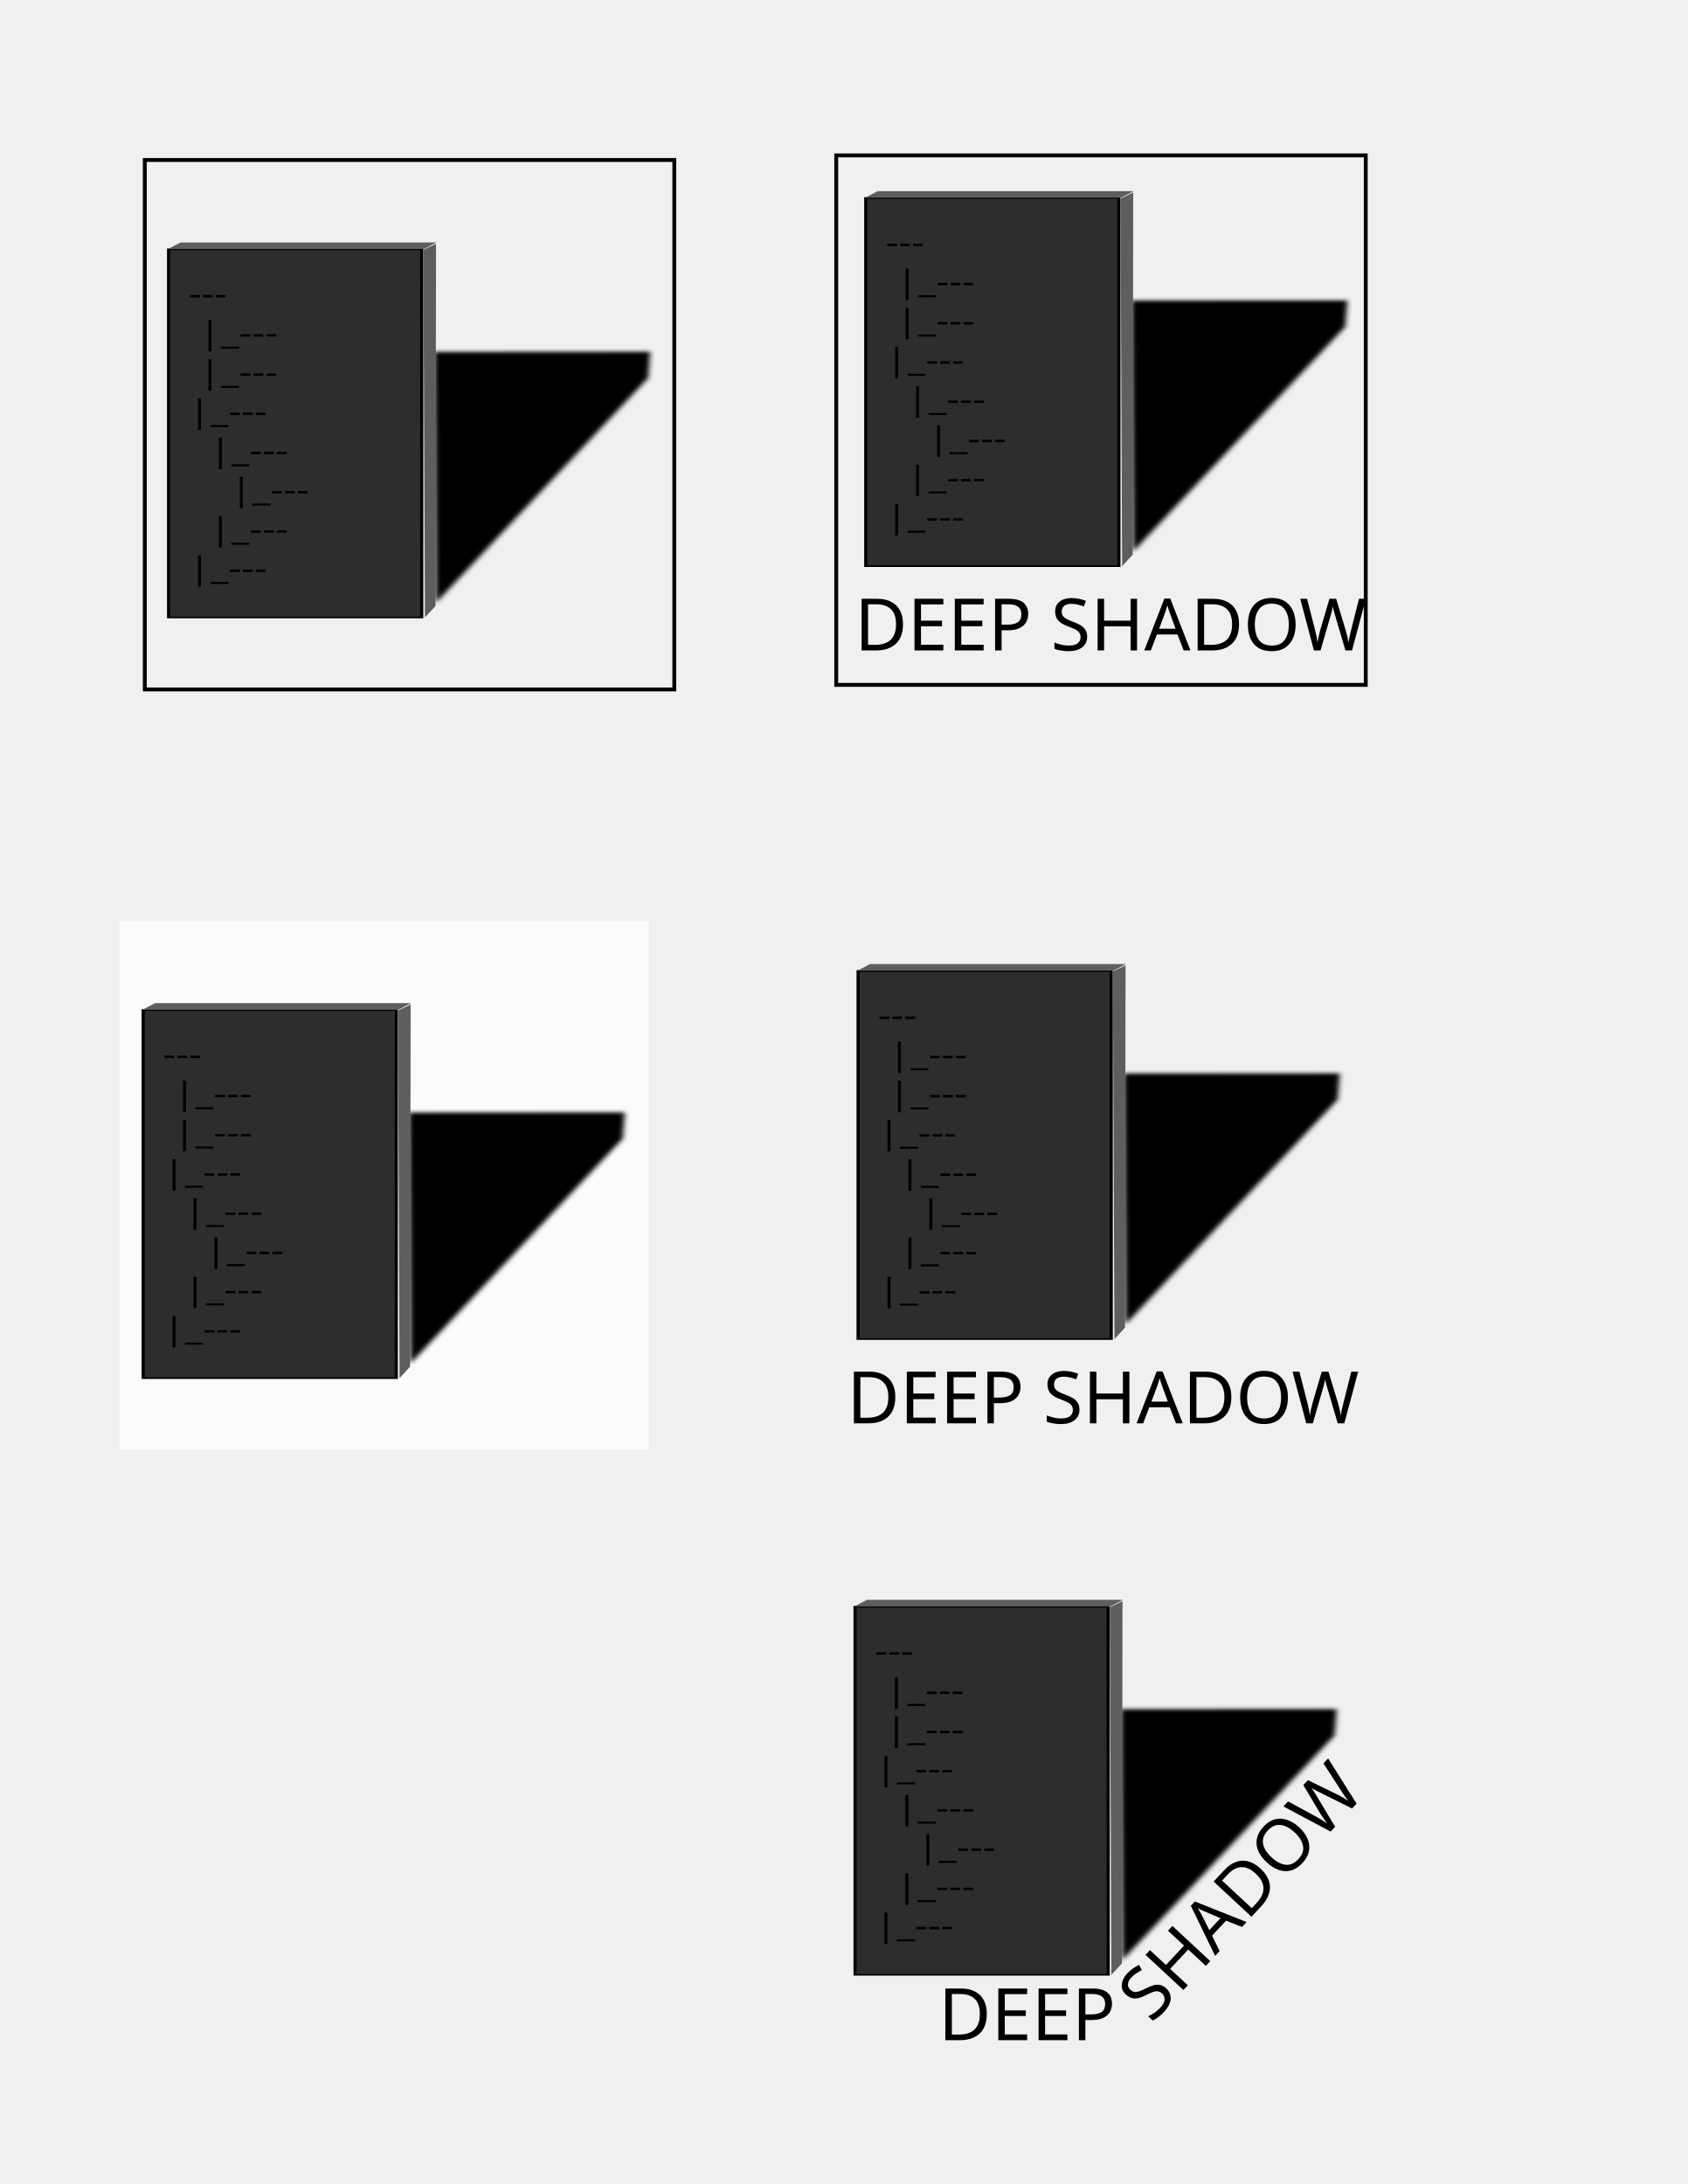
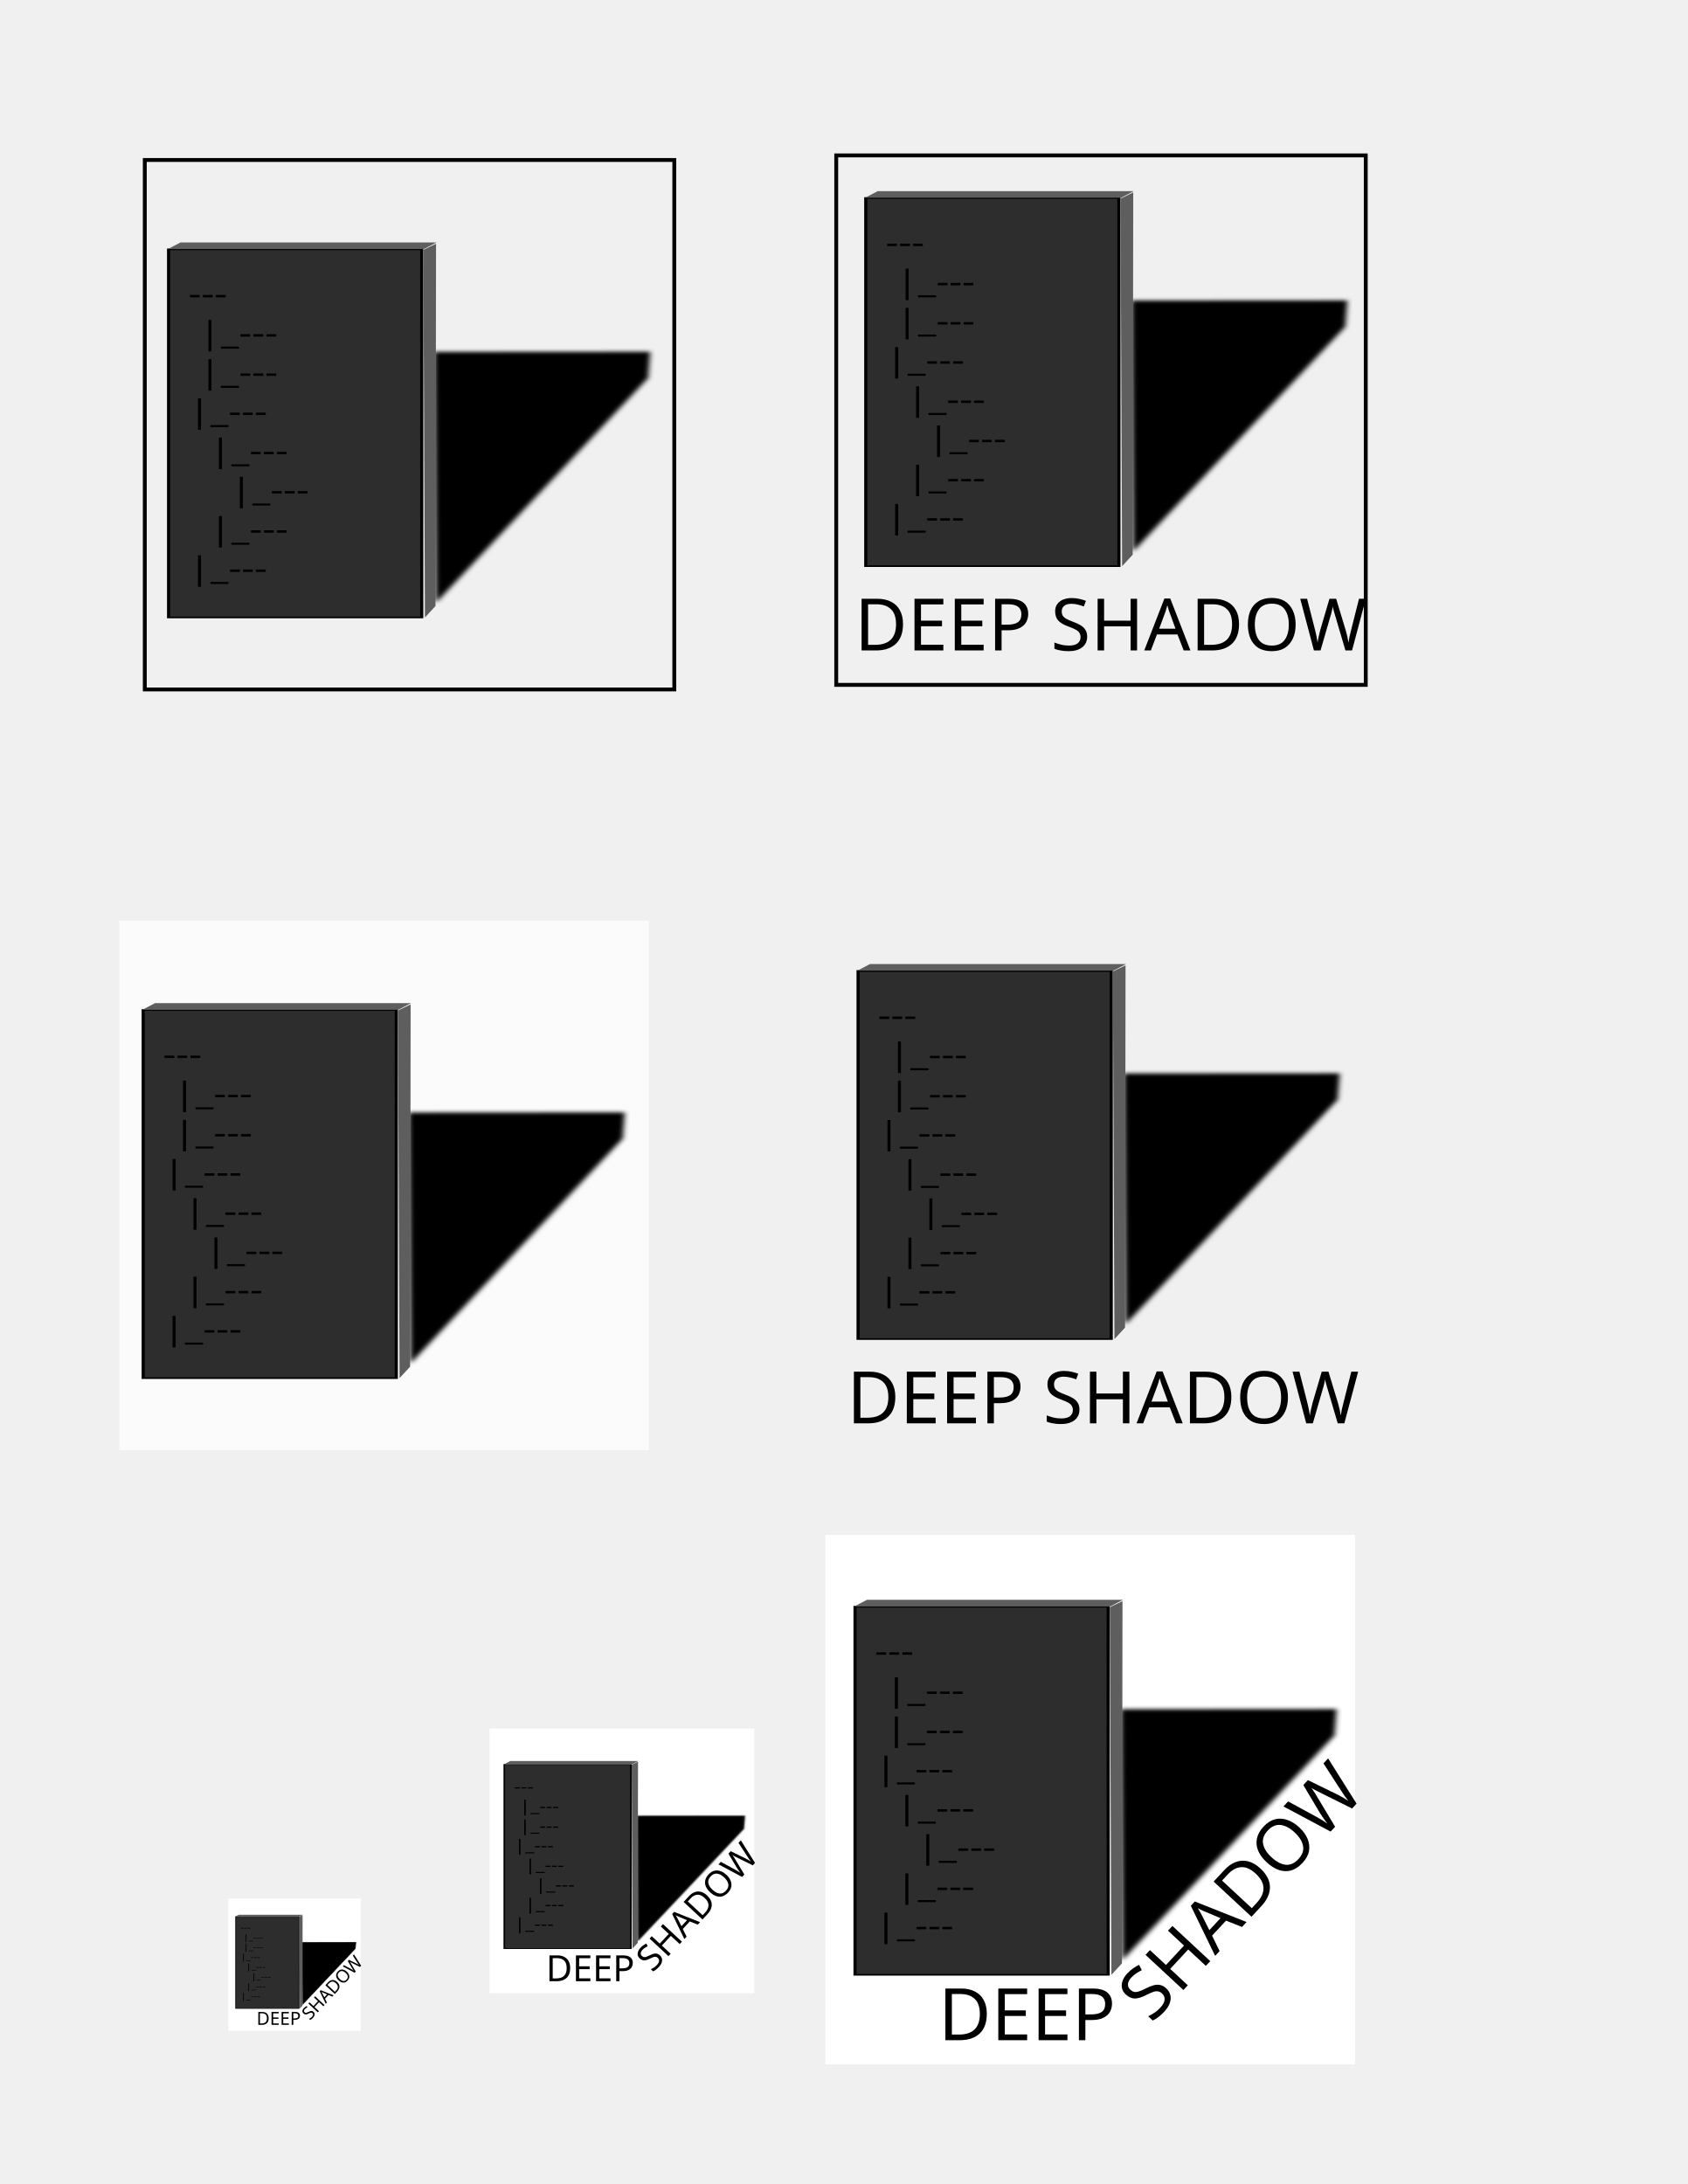
<svg xmlns="http://www.w3.org/2000/svg" width="8.5in" height="11in" viewBox="0 0 215.9 279.4" version="1.1" id="svg8">
  <defs id="defs2">
    <filter style="color-interpolation-filters:sRGB" id="filter1091" x="-0.029" width="1.059" y="-0.02" height="1.039">
      <feGaussianBlur stdDeviation="0.275" id="feGaussianBlur1093" />
    </filter>
    <filter style="color-interpolation-filters:sRGB" id="filter1095" x="-0.029" width="1.059" y="-0.02" height="1.039">
      <feGaussianBlur stdDeviation="0.275" id="feGaussianBlur1097" />
    </filter>
    <filter style="color-interpolation-filters:sRGB" id="filter1095-1" x="-0.029" width="1.059" y="-0.02" height="1.039">
      <feGaussianBlur stdDeviation="0.275" id="feGaussianBlur1097-2" />
    </filter>
    <filter style="color-interpolation-filters:sRGB" id="filter1091-4" x="-0.029" width="1.059" y="-0.02" height="1.039">
      <feGaussianBlur stdDeviation="0.275" id="feGaussianBlur1093-6" />
    </filter>
    <filter style="color-interpolation-filters:sRGB" id="filter1095-1-8" x="-0.029" width="1.059" y="-0.02" height="1.039">
      <feGaussianBlur stdDeviation="0.275" id="feGaussianBlur1097-2-9" />
+     </filter>
+     <filter style="color-interpolation-filters:sRGB" id="filter1095-1-8-9" x="-0.029" width="1.059" y="-0.02" height="1.039">
+       <feGaussianBlur stdDeviation="0.275" id="feGaussianBlur1097-2-9-1" />
+     </filter>
+     <filter style="color-interpolation-filters:sRGB" id="filter1095-1-8-6" x="-0.029" width="1.059" y="-0.02" height="1.039">
+       <feGaussianBlur stdDeviation="0.275" id="feGaussianBlur1097-2-9-0" />
    </filter>
  </defs>
  <g id="layer1" transform="translate(0,-17.6)">
    <rect style="opacity:1;fill:none;fill-opacity:1;stroke:#000000;stroke-width:0.494;stroke-linecap:round;stroke-miterlimit:4;stroke-dasharray:none;stroke-dashoffset:0;stroke-opacity:1" id="rect877-0" width="67.733" height="67.733" x="18.521" y="38.067" ry="0" />
    <path style="fill:#000000;fill-opacity:1;stroke:#000000;stroke-width:0.267px;stroke-linecap:butt;stroke-linejoin:miter;stroke-opacity:1;filter:url(#filter1091)" d="m 64.656,156.052 22.124,-30.17 0.208,-3.37 -22.493,0.016" id="path836-6" transform="matrix(1.220704,0,0,0.9483458,-23.19196,-53.46187)" />
    <g id="g897-1" transform="matrix(1.012688,0,0,0.7891207,-15.46606,-27.46534)">
      <g style="stroke:#585858;stroke-opacity:1" transform="matrix(1.203844,0,0,0.8059194,-6.808852,29.24007)" id="g849-5">
        <rect style="opacity:1;fill:#2d2d2d;fill-opacity:1;stroke:#000000;stroke-width:0.329;stroke-linecap:round;stroke-miterlimit:4;stroke-dasharray:none;stroke-dashoffset:0;stroke-opacity:1" id="rect828-9" width="26.562" height="74.052" x="36.03" y="84.737" />
      </g>
      <text id="text861-4" y="106.488" x="39.063" style="font-style:normal;font-variant:normal;font-weight:normal;font-stretch:normal;font-size:5.087px;line-height:1.25;font-family:'OCR A Extended';-inkscape-font-specification:'OCR A Extended';letter-spacing:0px;word-spacing:0px;fill:#000000;fill-opacity:1;stroke:none;stroke-width:0.318" xml:space="preserve">
        <tspan style="stroke-width:0.318" y="106.488" x="39.063" id="tspan859-0">---</tspan>
        <tspan id="tspan863-4" style="stroke-width:0.318" y="112.847" x="39.063"> |_---</tspan>
        <tspan id="tspan865-8" style="stroke-width:0.318" y="119.206" x="39.063"> |_---</tspan>
        <tspan id="tspan867-6" style="stroke-width:0.318" y="125.564" x="39.063">|_---</tspan>
        <tspan id="tspan869-3" style="stroke-width:0.318" y="131.923" x="39.063">  |_---</tspan>
        <tspan id="tspan871-3" style="stroke-width:0.318" y="138.282" x="39.063">    |_---</tspan>
        <tspan id="tspan873-1" style="stroke-width:0.318" y="144.641" x="39.063">  |_---</tspan>
        <tspan id="tspan875-4" style="stroke-width:0.318" y="151" x="39.063">|_---</tspan>
      </text>
      <g id="g865-8">
        <g id="g988" style="fill:#5e5e5e;fill-opacity:1">
          <path id="rect849-8" d="m 38.07,96.414 h 32.34 l -1.587,1.069 H 36.482 Z" style="opacity:1;fill:#5e5e5e;fill-opacity:1;stroke:none;stroke-width:0.432;stroke-linecap:round;stroke-miterlimit:4;stroke-dasharray:none;stroke-dashoffset:0;stroke-opacity:1" />
          <path style="opacity:1;fill:#5e5e5e;fill-opacity:1;stroke:none;stroke-width:0.432;stroke-linecap:round;stroke-miterlimit:4;stroke-dasharray:none;stroke-dashoffset:0;stroke-opacity:1" d="m 68.747,97.609 0.2,59.601 1.336,-1.855 0.067,-58.732 z" id="path861-0" />
        </g>
      </g>
    </g>
    <rect style="opacity:1;fill:none;fill-opacity:1;stroke:#000000;stroke-width:0.494;stroke-linecap:round;stroke-miterlimit:4;stroke-dasharray:none;stroke-dashoffset:0;stroke-opacity:1" id="rect877-0-3" width="67.733" height="67.733" x="106.967" y="37.482" />
    <text xml:space="preserve" style="font-style:normal;font-variant:normal;font-weight:normal;font-stretch:normal;font-size:9.272px;line-height:1.25;font-family:'OCR A Extended';-inkscape-font-specification:'OCR A Extended';letter-spacing:0px;word-spacing:0px;fill:#000000;fill-opacity:1;stroke:none;stroke-width:0.58" x="109.303" y="100.812" id="text984">
      <tspan id="tspan982" x="109.303" y="100.812" style="stroke-width:0.58">DEEP SHADOW</tspan>
    </text>
    <path style="fill:#000000;fill-opacity:1;stroke:#000000;stroke-width:0.267px;stroke-linecap:butt;stroke-linejoin:miter;stroke-opacity:1;filter:url(#filter1095)" d="m 64.656,156.052 22.124,-30.17 0.208,-3.37 -22.493,0.016" id="path836-6-9" transform="matrix(1.220704,0,0,0.9483458,65.98833,-60.02489)" />
    <g id="g897-1-9" transform="matrix(1.012688,0,0,0.7891207,73.71423,-34.02836)">
      <g style="stroke:#585858;stroke-opacity:1" transform="matrix(1.203844,0,0,0.8059194,-6.808852,29.24007)" id="g849-5-6">
        <rect style="opacity:1;fill:#2d2d2d;fill-opacity:1;stroke:#000000;stroke-width:0.329;stroke-linecap:round;stroke-miterlimit:4;stroke-dasharray:none;stroke-dashoffset:0;stroke-opacity:1" id="rect828-9-4" width="26.562" height="74.052" x="36.03" y="84.737" />
      </g>
      <text id="text861-4-9" y="106.488" x="39.063" style="font-style:normal;font-variant:normal;font-weight:normal;font-stretch:normal;font-size:5.087px;line-height:1.25;font-family:'OCR A Extended';-inkscape-font-specification:'OCR A Extended';letter-spacing:0px;word-spacing:0px;fill:#000000;fill-opacity:1;stroke:none;stroke-width:0.318" xml:space="preserve">
        <tspan style="stroke-width:0.318" y="106.488" x="39.063" id="tspan859-0-0">---</tspan>
        <tspan id="tspan863-4-3" style="stroke-width:0.318" y="112.847" x="39.063"> |_---</tspan>
        <tspan id="tspan865-8-4" style="stroke-width:0.318" y="119.206" x="39.063"> |_---</tspan>
        <tspan id="tspan867-6-6" style="stroke-width:0.318" y="125.564" x="39.063">|_---</tspan>
        <tspan id="tspan869-3-0" style="stroke-width:0.318" y="131.923" x="39.063">  |_---</tspan>
        <tspan id="tspan871-3-4" style="stroke-width:0.318" y="138.282" x="39.063">    |_---</tspan>
        <tspan id="tspan873-1-2" style="stroke-width:0.318" y="144.641" x="39.063">  |_---</tspan>
        <tspan id="tspan875-4-4" style="stroke-width:0.318" y="151" x="39.063">|_---</tspan>
      </text>
      <g id="g865-8-3">
        <g id="g988-3" style="fill:#5e5e5e;fill-opacity:1">
          <path id="rect849-8-6" d="m 38.07,96.414 h 32.34 l -1.587,1.069 H 36.482 Z" style="opacity:1;fill:#5e5e5e;fill-opacity:1;stroke:none;stroke-width:0.432;stroke-linecap:round;stroke-miterlimit:4;stroke-dasharray:none;stroke-dashoffset:0;stroke-opacity:1" />
          <path style="opacity:1;fill:#5e5e5e;fill-opacity:1;stroke:none;stroke-width:0.432;stroke-linecap:round;stroke-miterlimit:4;stroke-dasharray:none;stroke-dashoffset:0;stroke-opacity:1" d="m 68.747,97.609 0.2,59.601 1.336,-1.855 0.067,-58.732 z" id="path861-0-9" />
        </g>
      </g>
    </g>
    <text xml:space="preserve" style="font-style:normal;font-variant:normal;font-weight:normal;font-stretch:normal;font-size:9.272px;line-height:1.25;font-family:'OCR A Extended';-inkscape-font-specification:'OCR A Extended';letter-spacing:0px;word-spacing:0px;fill:#000000;fill-opacity:1;stroke:none;stroke-width:0.58" x="108.32" y="199.69" id="text984-3">
      <tspan id="tspan982-6" x="108.32" y="199.69" style="stroke-width:0.58">DEEP SHADOW</tspan>
    </text>
    <path style="fill:#000000;fill-opacity:1;stroke:#000000;stroke-width:0.267px;stroke-linecap:butt;stroke-linejoin:miter;stroke-opacity:1;filter:url(#filter1095-1)" d="m 64.656,156.052 22.124,-30.17 0.208,-3.37 -22.493,0.016" id="path836-6-9-9" transform="matrix(1.220704,0,0,0.9483458,65.00559,38.85368)" />
    <g id="g897-1-9-5" transform="matrix(1.012688,0,0,0.7891207,72.7315,64.85021)">
      <g style="stroke:#585858;stroke-opacity:1" transform="matrix(1.203844,0,0,0.8059194,-6.808852,29.24007)" id="g849-5-6-9">
        <rect style="opacity:1;fill:#2d2d2d;fill-opacity:1;stroke:#000000;stroke-width:0.329;stroke-linecap:round;stroke-miterlimit:4;stroke-dasharray:none;stroke-dashoffset:0;stroke-opacity:1" id="rect828-9-4-6" width="26.562" height="74.052" x="36.03" y="84.737" />
      </g>
      <text id="text861-4-9-9" y="106.488" x="39.063" style="font-style:normal;font-variant:normal;font-weight:normal;font-stretch:normal;font-size:5.087px;line-height:1.25;font-family:'OCR A Extended';-inkscape-font-specification:'OCR A Extended';letter-spacing:0px;word-spacing:0px;fill:#000000;fill-opacity:1;stroke:none;stroke-width:0.318" xml:space="preserve">
        <tspan style="stroke-width:0.318" y="106.488" x="39.063" id="tspan859-0-0-4">---</tspan>
        <tspan id="tspan863-4-3-7" style="stroke-width:0.318" y="112.847" x="39.063"> |_---</tspan>
        <tspan id="tspan865-8-4-1" style="stroke-width:0.318" y="119.206" x="39.063"> |_---</tspan>
        <tspan id="tspan867-6-6-8" style="stroke-width:0.318" y="125.564" x="39.063">|_---</tspan>
        <tspan id="tspan869-3-0-8" style="stroke-width:0.318" y="131.923" x="39.063">  |_---</tspan>
        <tspan id="tspan871-3-4-3" style="stroke-width:0.318" y="138.282" x="39.063">    |_---</tspan>
        <tspan id="tspan873-1-2-7" style="stroke-width:0.318" y="144.641" x="39.063">  |_---</tspan>
        <tspan id="tspan875-4-4-0" style="stroke-width:0.318" y="151" x="39.063">|_---</tspan>
      </text>
      <g id="g865-8-3-2">
        <g id="g988-3-6" style="fill:#5e5e5e;fill-opacity:1">
          <path id="rect849-8-6-4" d="m 38.07,96.414 h 32.34 l -1.587,1.069 H 36.482 Z" style="opacity:1;fill:#5e5e5e;fill-opacity:1;stroke:none;stroke-width:0.432;stroke-linecap:round;stroke-miterlimit:4;stroke-dasharray:none;stroke-dashoffset:0;stroke-opacity:1" />
          <path style="opacity:1;fill:#5e5e5e;fill-opacity:1;stroke:none;stroke-width:0.432;stroke-linecap:round;stroke-miterlimit:4;stroke-dasharray:none;stroke-dashoffset:0;stroke-opacity:1" d="m 68.747,97.609 0.2,59.601 1.336,-1.855 0.067,-58.732 z" id="path861-0-9-0" />
        </g>
      </g>
    </g>
    <rect style="opacity:1;fill:#fbfbfb;fill-opacity:1;stroke:none;stroke-width:0.494;stroke-linecap:round;stroke-miterlimit:4;stroke-dasharray:none;stroke-dashoffset:0;stroke-opacity:1" id="rect877-0-30" width="67.733" height="67.733" x="15.27" y="135.377" ry="0" />
    <path style="fill:#000000;fill-opacity:1;stroke:#000000;stroke-width:0.267px;stroke-linecap:butt;stroke-linejoin:miter;stroke-opacity:1;filter:url(#filter1091-4)" d="m 64.656,156.052 22.124,-30.17 0.208,-3.37 -22.493,0.016" id="path836-6-7" transform="matrix(1.220704,0,0,0.9483458,-26.44257,43.84822)" />
    <g id="g897-1-6" transform="matrix(1.012688,0,0,0.7891207,-18.71666,69.84475)">
      <g style="stroke:#585858;stroke-opacity:1" transform="matrix(1.203844,0,0,0.8059194,-6.808852,29.24007)" id="g849-5-8">
        <rect style="opacity:1;fill:#2d2d2d;fill-opacity:1;stroke:#000000;stroke-width:0.329;stroke-linecap:round;stroke-miterlimit:4;stroke-dasharray:none;stroke-dashoffset:0;stroke-opacity:1" id="rect828-9-41" width="26.562" height="74.052" x="36.03" y="84.737" />
      </g>
      <text id="text861-4-0" y="106.488" x="39.063" style="font-style:normal;font-variant:normal;font-weight:normal;font-stretch:normal;font-size:5.087px;line-height:1.25;font-family:'OCR A Extended';-inkscape-font-specification:'OCR A Extended';letter-spacing:0px;word-spacing:0px;fill:#000000;fill-opacity:1;stroke:none;stroke-width:0.318" xml:space="preserve">
        <tspan style="stroke-width:0.318" y="106.488" x="39.063" id="tspan859-0-7">---</tspan>
        <tspan id="tspan863-4-1" style="stroke-width:0.318" y="112.847" x="39.063"> |_---</tspan>
        <tspan id="tspan865-8-2" style="stroke-width:0.318" y="119.206" x="39.063"> |_---</tspan>
        <tspan id="tspan867-6-8" style="stroke-width:0.318" y="125.564" x="39.063">|_---</tspan>
        <tspan id="tspan869-3-6" style="stroke-width:0.318" y="131.923" x="39.063">  |_---</tspan>
        <tspan id="tspan871-3-8" style="stroke-width:0.318" y="138.282" x="39.063">    |_---</tspan>
        <tspan id="tspan873-1-28" style="stroke-width:0.318" y="144.641" x="39.063">  |_---</tspan>
        <tspan id="tspan875-4-5" style="stroke-width:0.318" y="151" x="39.063">|_---</tspan>
      </text>
      <g id="g865-8-1">
        <g id="g988-6" style="fill:#5e5e5e;fill-opacity:1">
          <path id="rect849-8-5" d="m 38.07,96.414 h 32.34 l -1.587,1.069 H 36.482 Z" style="opacity:1;fill:#5e5e5e;fill-opacity:1;stroke:none;stroke-width:0.432;stroke-linecap:round;stroke-miterlimit:4;stroke-dasharray:none;stroke-dashoffset:0;stroke-opacity:1" />
          <path style="opacity:1;fill:#5e5e5e;fill-opacity:1;stroke:none;stroke-width:0.432;stroke-linecap:round;stroke-miterlimit:4;stroke-dasharray:none;stroke-dashoffset:0;stroke-opacity:1" d="m 68.747,97.609 0.2,59.601 1.336,-1.855 0.067,-58.732 z" id="path861-0-6" />
        </g>
      </g>
    </g>
-     <text xml:space="preserve" style="font-style:normal;font-variant:normal;font-weight:normal;font-stretch:normal;font-size:9.272px;line-height:1.25;font-family:'OCR A Extended';-inkscape-font-specification:'OCR A Extended';letter-spacing:0px;word-spacing:0px;fill:#000000;fill-opacity:1;stroke:none;stroke-width:0.58" x="120.025" y="278.603" id="text984-3-5">
-       <tspan id="tspan982-6-7" x="120.025" y="278.603" style="stroke-width:0.58">DEEP</tspan>
-     </text>
-     <path style="fill:#000000;fill-opacity:1;stroke:#000000;stroke-width:0.267px;stroke-linecap:butt;stroke-linejoin:miter;stroke-opacity:1;filter:url(#filter1095-1-8)" d="m 64.656,156.052 22.124,-30.17 0.208,-3.37 -22.493,0.016" id="path836-6-9-9-3" transform="matrix(1.220704,0,0,0.9483458,64.61565,120.1851)" />
-     <g id="g897-1-9-5-3" transform="matrix(1.012688,0,0,0.7891207,72.34155,146.1816)">
-       <g style="stroke:#585858;stroke-opacity:1" transform="matrix(1.203844,0,0,0.8059194,-6.808852,29.24007)" id="g849-5-6-9-9">
-         <rect style="opacity:1;fill:#2d2d2d;fill-opacity:1;stroke:#000000;stroke-width:0.329;stroke-linecap:round;stroke-miterlimit:4;stroke-dasharray:none;stroke-dashoffset:0;stroke-opacity:1" id="rect828-9-4-6-9" width="26.562" height="74.052" x="36.03" y="84.737" />
-       </g>
-       <text id="text861-4-9-9-1" y="106.488" x="39.063" style="font-style:normal;font-variant:normal;font-weight:normal;font-stretch:normal;font-size:5.087px;line-height:1.25;font-family:'OCR A Extended';-inkscape-font-specification:'OCR A Extended';letter-spacing:0px;word-spacing:0px;fill:#000000;fill-opacity:1;stroke:none;stroke-width:0.318" xml:space="preserve">
-         <tspan style="stroke-width:0.318" y="106.488" x="39.063" id="tspan859-0-0-4-7">---</tspan>
-         <tspan id="tspan863-4-3-7-9" style="stroke-width:0.318" y="112.847" x="39.063"> |_---</tspan>
-         <tspan id="tspan865-8-4-1-6" style="stroke-width:0.318" y="119.206" x="39.063"> |_---</tspan>
-         <tspan id="tspan867-6-6-8-0" style="stroke-width:0.318" y="125.564" x="39.063">|_---</tspan>
-         <tspan id="tspan869-3-0-8-2" style="stroke-width:0.318" y="131.923" x="39.063">  |_---</tspan>
-         <tspan id="tspan871-3-4-3-0" style="stroke-width:0.318" y="138.282" x="39.063">    |_---</tspan>
-         <tspan id="tspan873-1-2-7-0" style="stroke-width:0.318" y="144.641" x="39.063">  |_---</tspan>
-         <tspan id="tspan875-4-4-0-6" style="stroke-width:0.318" y="151" x="39.063">|_---</tspan>
-       </text>
-       <g id="g865-8-3-2-2">
-         <g id="g988-3-6-6" style="fill:#5e5e5e;fill-opacity:1">
-           <path id="rect849-8-6-4-5" d="m 38.07,96.414 h 32.34 l -1.587,1.069 H 36.482 Z" style="opacity:1;fill:#5e5e5e;fill-opacity:1;stroke:none;stroke-width:0.432;stroke-linecap:round;stroke-miterlimit:4;stroke-dasharray:none;stroke-dashoffset:0;stroke-opacity:1" />
-           <path style="opacity:1;fill:#5e5e5e;fill-opacity:1;stroke:none;stroke-width:0.432;stroke-linecap:round;stroke-miterlimit:4;stroke-dasharray:none;stroke-dashoffset:0;stroke-opacity:1" d="m 68.747,97.609 0.2,59.601 1.336,-1.855 0.067,-58.732 z" id="path861-0-9-0-0" />
-         </g>
-       </g>
-     </g>
-     <text xml:space="preserve" style="font-style:normal;font-variant:normal;font-weight:normal;font-stretch:normal;font-size:9.272px;line-height:1.25;font-family:'OCR A Extended';-inkscape-font-specification:'OCR A Extended';letter-spacing:0px;word-spacing:0px;fill:#000000;fill-opacity:1;stroke:none;stroke-width:0.58" x="-102.355" y="296.166" id="text984-3-5-1" transform="rotate(-47.10318)">
-       <tspan id="tspan982-6-7-8" x="-102.355" y="296.166" style="stroke-width:0.58">SHADOW</tspan>
-     </text>
+     <g id="g4659">
+       <rect y="213.956" x="105.594" height="67.733" width="67.733" id="rect877-0-3-8" style="opacity:1;fill:#ffffff;fill-opacity:1;stroke:none;stroke-width:0.494;stroke-linecap:round;stroke-miterlimit:4;stroke-dasharray:none;stroke-dashoffset:0;stroke-opacity:1" />
+       <text id="text984-3-5" y="278.603" x="120.025" style="font-style:normal;font-variant:normal;font-weight:normal;font-stretch:normal;font-size:9.272px;line-height:1.25;font-family:'OCR A Extended';-inkscape-font-specification:'OCR A Extended';letter-spacing:0px;word-spacing:0px;fill:#000000;fill-opacity:1;stroke:none;stroke-width:0.58" xml:space="preserve">
+         <tspan style="stroke-width:0.58" y="278.603" x="120.025" id="tspan982-6-7">DEEP</tspan>
+       </text>
+       <path transform="matrix(1.220704,0,0,0.9483458,64.61565,120.1851)" id="path836-6-9-9-3" d="m 64.656,156.052 22.124,-30.17 0.208,-3.37 -22.493,0.016" style="fill:#000000;fill-opacity:1;stroke:#000000;stroke-width:0.267px;stroke-linecap:butt;stroke-linejoin:miter;stroke-opacity:1;filter:url(#filter1095-1-8)" />
+       <g transform="matrix(1.012688,0,0,0.7891207,72.34155,146.1816)" id="g897-1-9-5-3">
+         <g id="g849-5-6-9-9" transform="matrix(1.203844,0,0,0.8059194,-6.808852,29.24007)" style="stroke:#585858;stroke-opacity:1">
+           <rect y="84.737" x="36.03" height="74.052" width="26.562" id="rect828-9-4-6-9" style="opacity:1;fill:#2d2d2d;fill-opacity:1;stroke:#000000;stroke-width:0.329;stroke-linecap:round;stroke-miterlimit:4;stroke-dasharray:none;stroke-dashoffset:0;stroke-opacity:1" />
+         </g>
+         <text xml:space="preserve" style="font-style:normal;font-variant:normal;font-weight:normal;font-stretch:normal;font-size:5.087px;line-height:1.25;font-family:'OCR A Extended';-inkscape-font-specification:'OCR A Extended';letter-spacing:0px;word-spacing:0px;fill:#000000;fill-opacity:1;stroke:none;stroke-width:0.318" x="39.063" y="106.488" id="text861-4-9-9-1">
+           <tspan id="tspan859-0-0-4-7" x="39.063" y="106.488" style="stroke-width:0.318">---</tspan>
+           <tspan x="39.063" y="112.847" style="stroke-width:0.318" id="tspan863-4-3-7-9"> |_---</tspan>
+           <tspan x="39.063" y="119.206" style="stroke-width:0.318" id="tspan865-8-4-1-6"> |_---</tspan>
+           <tspan x="39.063" y="125.564" style="stroke-width:0.318" id="tspan867-6-6-8-0">|_---</tspan>
+           <tspan x="39.063" y="131.923" style="stroke-width:0.318" id="tspan869-3-0-8-2">  |_---</tspan>
+           <tspan x="39.063" y="138.282" style="stroke-width:0.318" id="tspan871-3-4-3-0">    |_---</tspan>
+           <tspan x="39.063" y="144.641" style="stroke-width:0.318" id="tspan873-1-2-7-0">  |_---</tspan>
+           <tspan x="39.063" y="151" style="stroke-width:0.318" id="tspan875-4-4-0-6">|_---</tspan>
+         </text>
+         <g id="g865-8-3-2-2">
+           <g style="fill:#5e5e5e;fill-opacity:1" id="g988-3-6-6">
+             <path style="opacity:1;fill:#5e5e5e;fill-opacity:1;stroke:none;stroke-width:0.432;stroke-linecap:round;stroke-miterlimit:4;stroke-dasharray:none;stroke-dashoffset:0;stroke-opacity:1" d="m 38.07,96.414 h 32.34 l -1.587,1.069 H 36.482 Z" id="rect849-8-6-4-5" />
+             <path id="path861-0-9-0-0" d="m 68.747,97.609 0.2,59.601 1.336,-1.855 0.067,-58.732 z" style="opacity:1;fill:#5e5e5e;fill-opacity:1;stroke:none;stroke-width:0.432;stroke-linecap:round;stroke-miterlimit:4;stroke-dasharray:none;stroke-dashoffset:0;stroke-opacity:1" />
+           </g>
+         </g>
+       </g>
+       <text transform="rotate(-47.10318)" id="text984-3-5-1" y="296.166" x="-102.355" style="font-style:normal;font-variant:normal;font-weight:normal;font-stretch:normal;font-size:9.272px;line-height:1.25;font-family:'OCR A Extended';-inkscape-font-specification:'OCR A Extended';letter-spacing:0px;word-spacing:0px;fill:#000000;fill-opacity:1;stroke:none;stroke-width:0.58" xml:space="preserve">
+         <tspan style="stroke-width:0.58" y="296.166" x="-102.355" id="tspan982-6-7-8">SHADOW</tspan>
+       </text>
+     </g>
+     <g transform="matrix(0.25,0,0,0.25,2.810373,206.9905)" id="g4659-7">
+       <rect y="213.956" x="105.594" height="67.733" width="67.733" id="rect877-0-3-8-4" style="opacity:1;fill:#ffffff;fill-opacity:1;stroke:none;stroke-width:0.494;stroke-linecap:round;stroke-miterlimit:4;stroke-dasharray:none;stroke-dashoffset:0;stroke-opacity:1" />
+       <text id="text984-3-5-5" y="278.603" x="120.025" style="font-style:normal;font-variant:normal;font-weight:normal;font-stretch:normal;font-size:9.272px;line-height:1.25;font-family:'OCR A Extended';-inkscape-font-specification:'OCR A Extended';letter-spacing:0px;word-spacing:0px;fill:#000000;fill-opacity:1;stroke:none;stroke-width:0.58" xml:space="preserve">
+         <tspan style="stroke-width:0.58" y="278.603" x="120.025" id="tspan982-6-7-4">DEEP</tspan>
+       </text>
+       <path transform="matrix(1.220704,0,0,0.9483458,64.61565,120.1851)" id="path836-6-9-9-3-1" d="m 64.656,156.052 22.124,-30.17 0.208,-3.37 -22.493,0.016" style="fill:#000000;fill-opacity:1;stroke:#000000;stroke-width:0.267px;stroke-linecap:butt;stroke-linejoin:miter;stroke-opacity:1;filter:url(#filter1095-1-8-9)" />
+       <g transform="matrix(1.012688,0,0,0.7891207,72.34155,146.1816)" id="g897-1-9-5-3-3">
+         <g id="g849-5-6-9-9-3" transform="matrix(1.203844,0,0,0.8059194,-6.808852,29.24007)" style="stroke:#585858;stroke-opacity:1">
+           <rect y="84.737" x="36.03" height="74.052" width="26.562" id="rect828-9-4-6-9-6" style="opacity:1;fill:#2d2d2d;fill-opacity:1;stroke:#000000;stroke-width:0.329;stroke-linecap:round;stroke-miterlimit:4;stroke-dasharray:none;stroke-dashoffset:0;stroke-opacity:1" />
+         </g>
+         <text xml:space="preserve" style="font-style:normal;font-variant:normal;font-weight:normal;font-stretch:normal;font-size:5.087px;line-height:1.25;font-family:'OCR A Extended';-inkscape-font-specification:'OCR A Extended';letter-spacing:0px;word-spacing:0px;fill:#000000;fill-opacity:1;stroke:none;stroke-width:0.318" x="39.063" y="106.488" id="text861-4-9-9-1-9">
+           <tspan id="tspan859-0-0-4-7-4" x="39.063" y="106.488" style="stroke-width:0.318">---</tspan>
+           <tspan x="39.063" y="112.847" style="stroke-width:0.318" id="tspan863-4-3-7-9-2"> |_---</tspan>
+           <tspan x="39.063" y="119.206" style="stroke-width:0.318" id="tspan865-8-4-1-6-2"> |_---</tspan>
+           <tspan x="39.063" y="125.564" style="stroke-width:0.318" id="tspan867-6-6-8-0-7">|_---</tspan>
+           <tspan x="39.063" y="131.923" style="stroke-width:0.318" id="tspan869-3-0-8-2-6">  |_---</tspan>
+           <tspan x="39.063" y="138.282" style="stroke-width:0.318" id="tspan871-3-4-3-0-4">    |_---</tspan>
+           <tspan x="39.063" y="144.641" style="stroke-width:0.318" id="tspan873-1-2-7-0-9">  |_---</tspan>
+           <tspan x="39.063" y="151" style="stroke-width:0.318" id="tspan875-4-4-0-6-9">|_---</tspan>
+         </text>
+         <g id="g865-8-3-2-2-4">
+           <g style="fill:#5e5e5e;fill-opacity:1" id="g988-3-6-6-4">
+             <path style="opacity:1;fill:#5e5e5e;fill-opacity:1;stroke:none;stroke-width:0.432;stroke-linecap:round;stroke-miterlimit:4;stroke-dasharray:none;stroke-dashoffset:0;stroke-opacity:1" d="m 38.07,96.414 h 32.34 l -1.587,1.069 H 36.482 Z" id="rect849-8-6-4-5-5" />
+             <path id="path861-0-9-0-0-1" d="m 68.747,97.609 0.2,59.601 1.336,-1.855 0.067,-58.732 z" style="opacity:1;fill:#5e5e5e;fill-opacity:1;stroke:none;stroke-width:0.432;stroke-linecap:round;stroke-miterlimit:4;stroke-dasharray:none;stroke-dashoffset:0;stroke-opacity:1" />
+           </g>
+         </g>
+       </g>
+       <text transform="rotate(-47.10318)" id="text984-3-5-1-5" y="296.166" x="-102.355" style="font-style:normal;font-variant:normal;font-weight:normal;font-stretch:normal;font-size:9.272px;line-height:1.25;font-family:'OCR A Extended';-inkscape-font-specification:'OCR A Extended';letter-spacing:0px;word-spacing:0px;fill:#000000;fill-opacity:1;stroke:none;stroke-width:0.58" xml:space="preserve">
+         <tspan style="stroke-width:0.58" y="296.166" x="-102.355" id="tspan982-6-7-8-6">SHADOW</tspan>
+       </text>
+     </g>
+     <g transform="matrix(0.5,0,0,0.5,9.820493,131.7574)" id="g4659-9">
+       <rect y="213.956" x="105.594" height="67.733" width="67.733" id="rect877-0-3-8-1" style="opacity:1;fill:#ffffff;fill-opacity:1;stroke:none;stroke-width:0.494;stroke-linecap:round;stroke-miterlimit:4;stroke-dasharray:none;stroke-dashoffset:0;stroke-opacity:1" />
+       <text id="text984-3-5-9" y="278.603" x="120.025" style="font-style:normal;font-variant:normal;font-weight:normal;font-stretch:normal;font-size:9.272px;line-height:1.25;font-family:'OCR A Extended';-inkscape-font-specification:'OCR A Extended';letter-spacing:0px;word-spacing:0px;fill:#000000;fill-opacity:1;stroke:none;stroke-width:0.58" xml:space="preserve">
+         <tspan style="stroke-width:0.58" y="278.603" x="120.025" id="tspan982-6-7-1">DEEP</tspan>
+       </text>
+       <path transform="matrix(1.220704,0,0,0.9483458,64.61565,120.1851)" id="path836-6-9-9-3-5" d="m 64.656,156.052 22.124,-30.17 0.208,-3.37 -22.493,0.016" style="fill:#000000;fill-opacity:1;stroke:#000000;stroke-width:0.267px;stroke-linecap:butt;stroke-linejoin:miter;stroke-opacity:1;filter:url(#filter1095-1-8-6)" />
+       <g transform="matrix(1.012688,0,0,0.7891207,72.34155,146.1816)" id="g897-1-9-5-3-0">
+         <g id="g849-5-6-9-9-7" transform="matrix(1.203844,0,0,0.8059194,-6.808852,29.24007)" style="stroke:#585858;stroke-opacity:1">
+           <rect y="84.737" x="36.03" height="74.052" width="26.562" id="rect828-9-4-6-9-3" style="opacity:1;fill:#2d2d2d;fill-opacity:1;stroke:#000000;stroke-width:0.329;stroke-linecap:round;stroke-miterlimit:4;stroke-dasharray:none;stroke-dashoffset:0;stroke-opacity:1" />
+         </g>
+         <text xml:space="preserve" style="font-style:normal;font-variant:normal;font-weight:normal;font-stretch:normal;font-size:5.087px;line-height:1.25;font-family:'OCR A Extended';-inkscape-font-specification:'OCR A Extended';letter-spacing:0px;word-spacing:0px;fill:#000000;fill-opacity:1;stroke:none;stroke-width:0.318" x="39.063" y="106.488" id="text861-4-9-9-1-1">
+           <tspan id="tspan859-0-0-4-7-7" x="39.063" y="106.488" style="stroke-width:0.318">---</tspan>
+           <tspan x="39.063" y="112.847" style="stroke-width:0.318" id="tspan863-4-3-7-9-29"> |_---</tspan>
+           <tspan x="39.063" y="119.206" style="stroke-width:0.318" id="tspan865-8-4-1-6-0"> |_---</tspan>
+           <tspan x="39.063" y="125.564" style="stroke-width:0.318" id="tspan867-6-6-8-0-77">|_---</tspan>
+           <tspan x="39.063" y="131.923" style="stroke-width:0.318" id="tspan869-3-0-8-2-9">  |_---</tspan>
+           <tspan x="39.063" y="138.282" style="stroke-width:0.318" id="tspan871-3-4-3-0-8">    |_---</tspan>
+           <tspan x="39.063" y="144.641" style="stroke-width:0.318" id="tspan873-1-2-7-0-7">  |_---</tspan>
+           <tspan x="39.063" y="151" style="stroke-width:0.318" id="tspan875-4-4-0-6-0">|_---</tspan>
+         </text>
+         <g id="g865-8-3-2-2-9">
+           <g style="fill:#5e5e5e;fill-opacity:1" id="g988-3-6-6-0">
+             <path style="opacity:1;fill:#5e5e5e;fill-opacity:1;stroke:none;stroke-width:0.432;stroke-linecap:round;stroke-miterlimit:4;stroke-dasharray:none;stroke-dashoffset:0;stroke-opacity:1" d="m 38.07,96.414 h 32.34 l -1.587,1.069 H 36.482 Z" id="rect849-8-6-4-5-9" />
+             <path id="path861-0-9-0-0-5" d="m 68.747,97.609 0.2,59.601 1.336,-1.855 0.067,-58.732 z" style="opacity:1;fill:#5e5e5e;fill-opacity:1;stroke:none;stroke-width:0.432;stroke-linecap:round;stroke-miterlimit:4;stroke-dasharray:none;stroke-dashoffset:0;stroke-opacity:1" />
+           </g>
+         </g>
+       </g>
+       <text transform="rotate(-47.10318)" id="text984-3-5-1-7" y="296.166" x="-102.355" style="font-style:normal;font-variant:normal;font-weight:normal;font-stretch:normal;font-size:9.272px;line-height:1.25;font-family:'OCR A Extended';-inkscape-font-specification:'OCR A Extended';letter-spacing:0px;word-spacing:0px;fill:#000000;fill-opacity:1;stroke:none;stroke-width:0.58" xml:space="preserve">
+         <tspan style="stroke-width:0.58" y="296.166" x="-102.355" id="tspan982-6-7-8-8">SHADOW</tspan>
+       </text>
+     </g>
  </g>
</svg>
